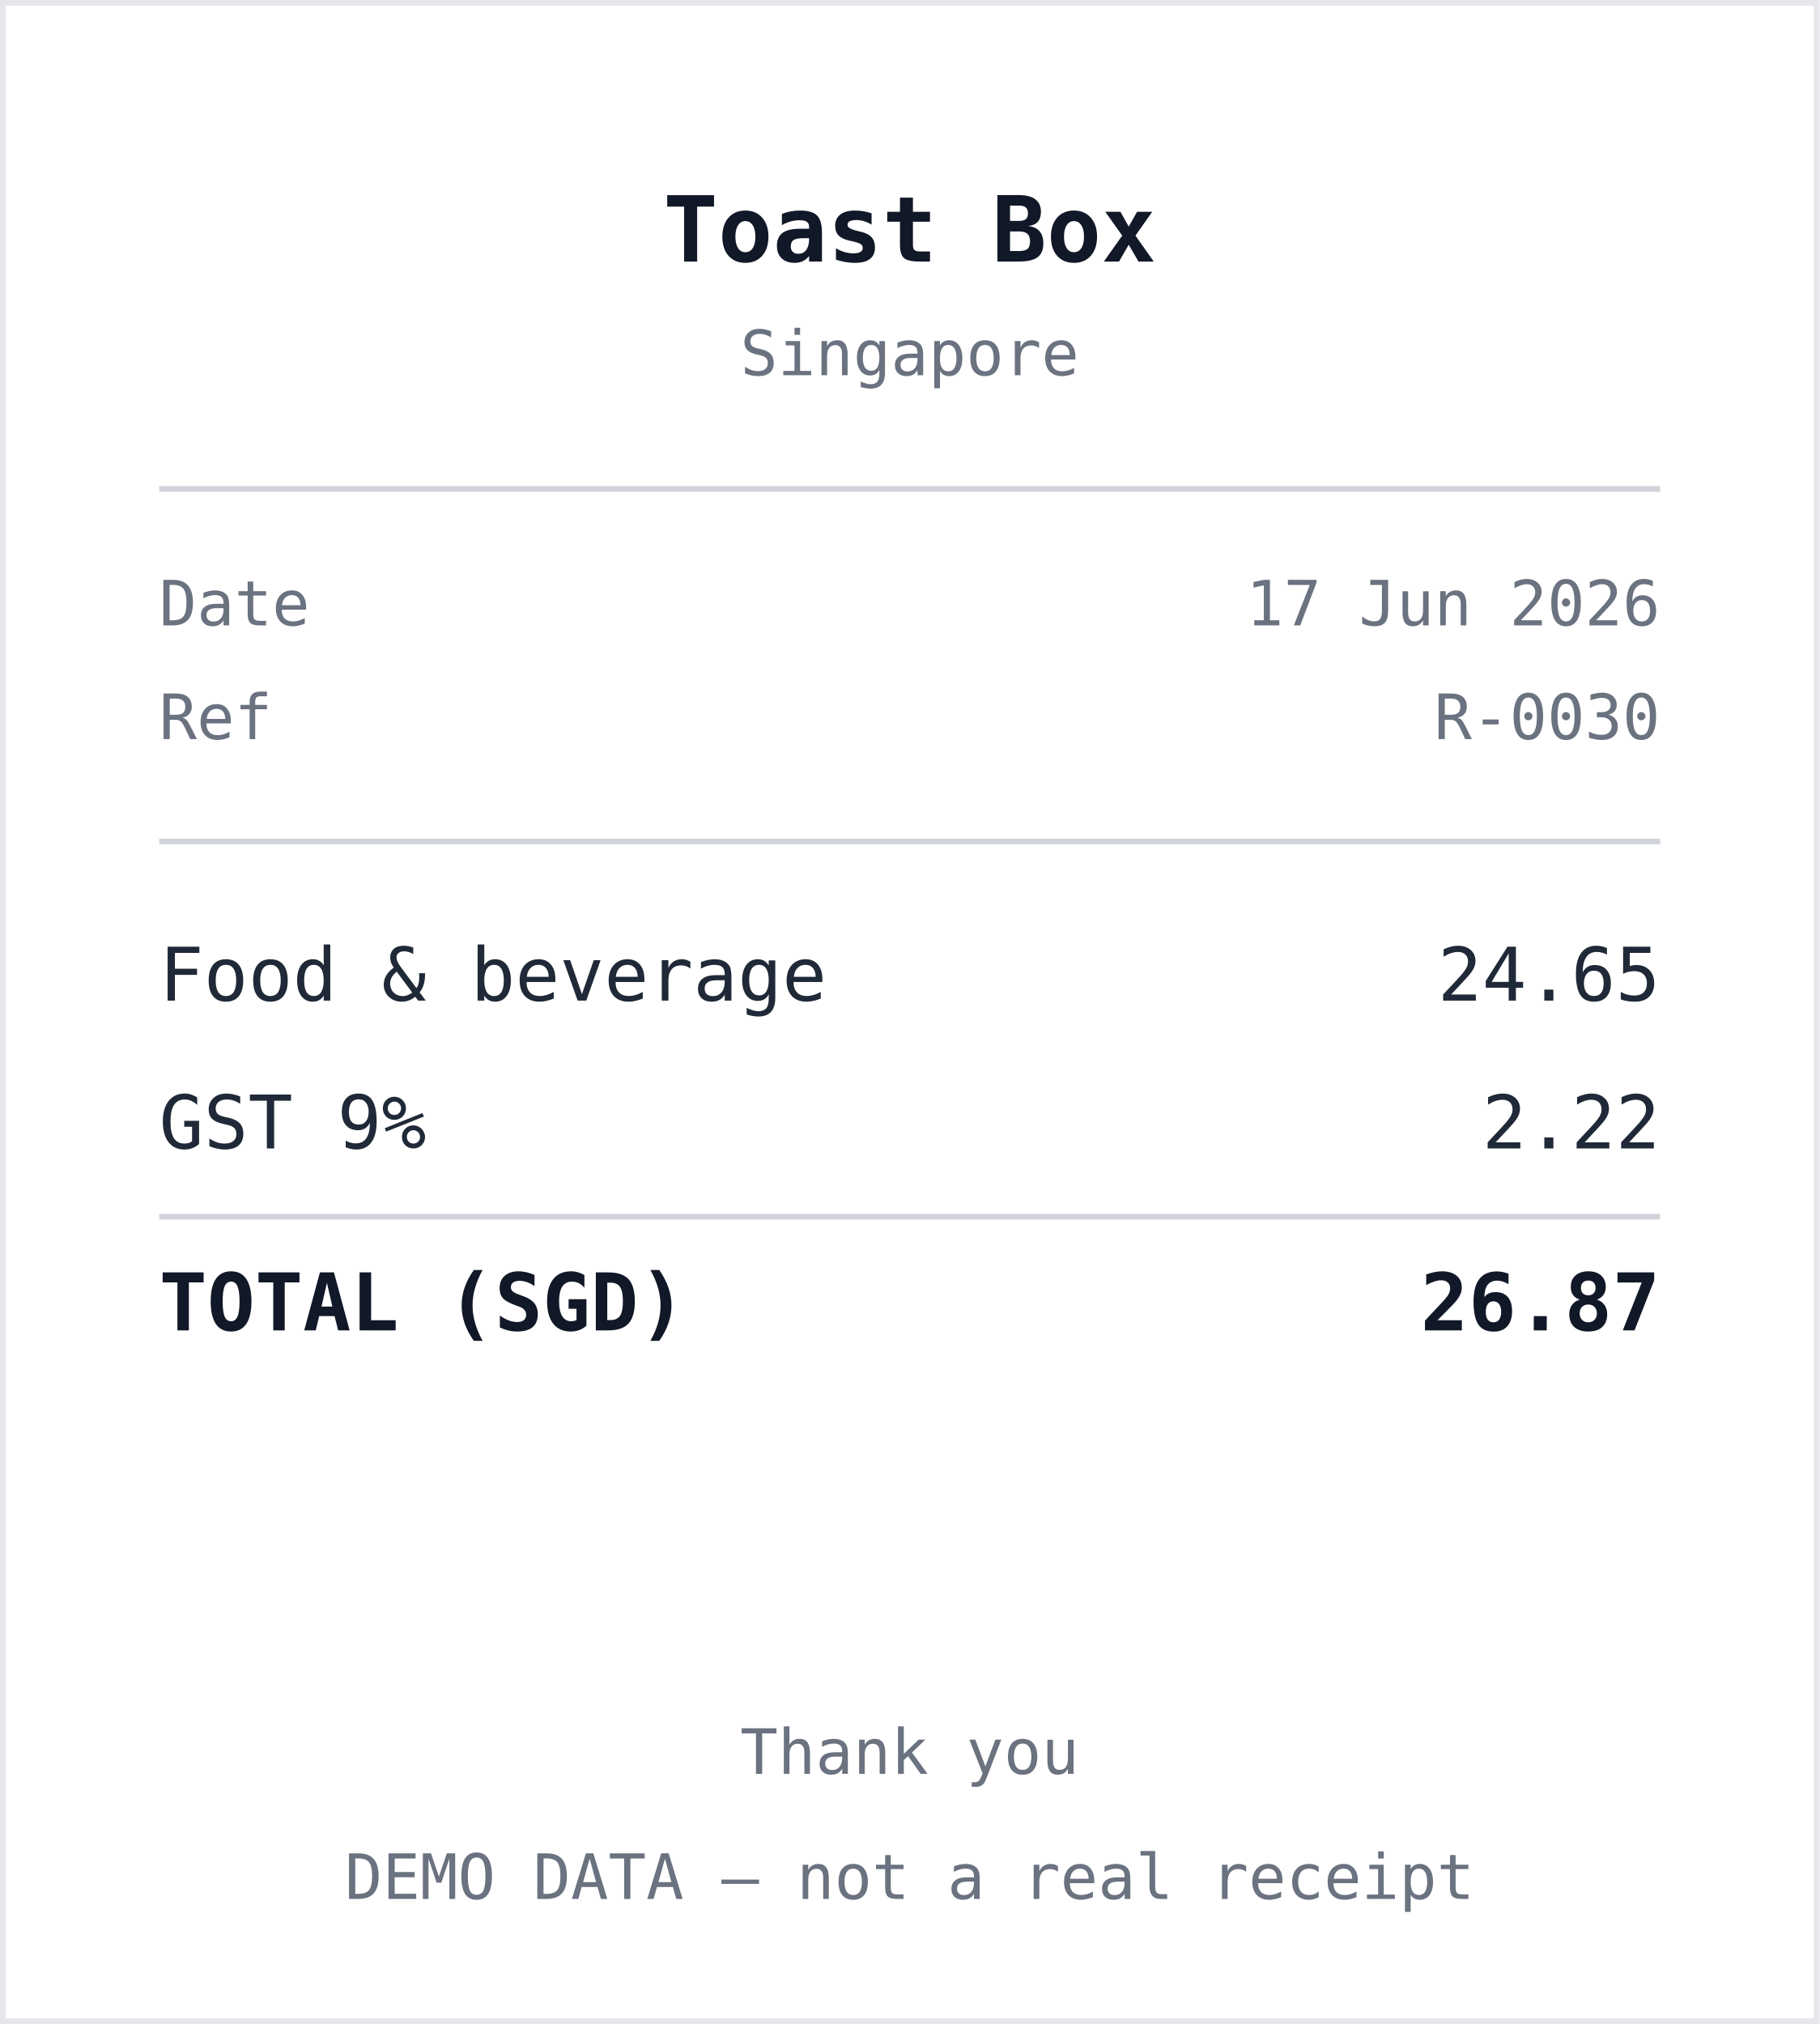
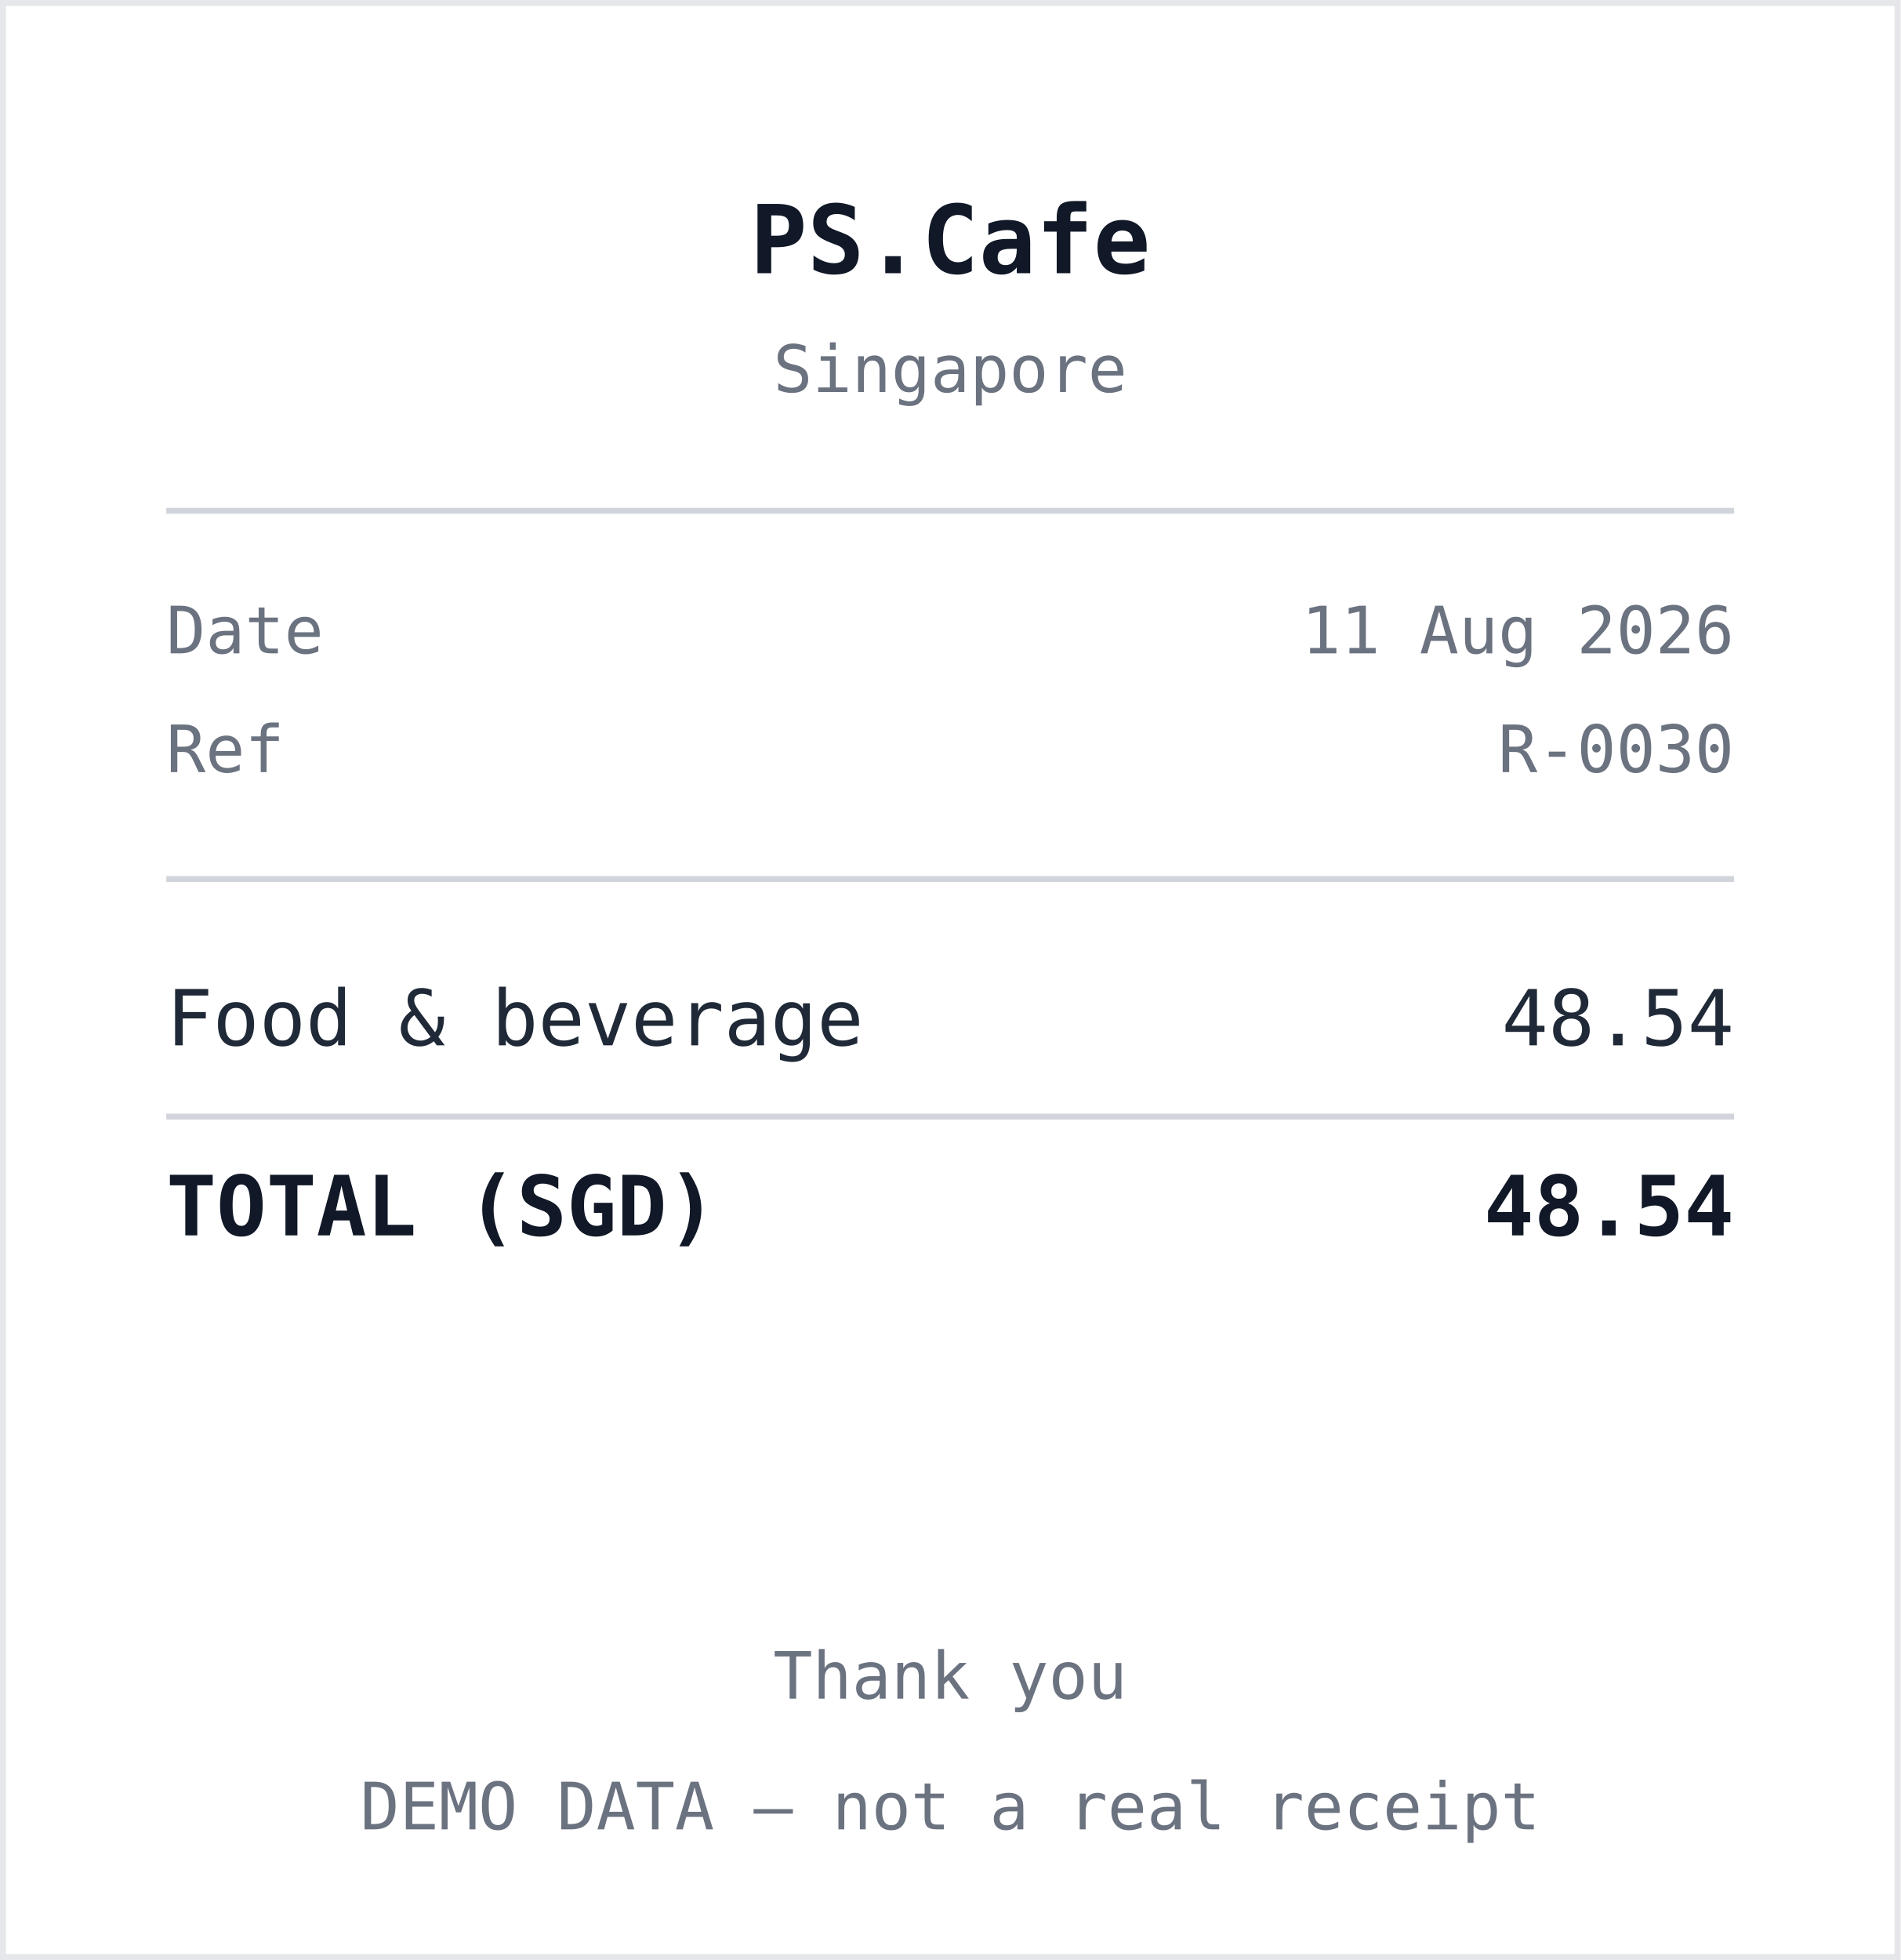
- <svg xmlns="http://www.w3.org/2000/svg" width="320" height="356" viewBox="0 0 320 356" role="img" aria-label="Receipt from Toast Box">
+ <svg xmlns="http://www.w3.org/2000/svg" width="320" height="330" viewBox="0 0 320 330" role="img" aria-label="Receipt from PS.Cafe">
  <style>
    .r { font: 13px ui-monospace, "SF Mono", Menlo, monospace; fill: #1f2937; }
    .b { font: 700 14px ui-monospace, "SF Mono", Menlo, monospace; fill: #111827; }
    .h { font: 700 16px ui-monospace, "SF Mono", Menlo, monospace; fill: #111827; }
    .m { font: 11px ui-monospace, "SF Mono", Menlo, monospace; fill: #6b7280; }
    .rule { stroke: #d1d5db; stroke-width: 1; }
  </style>
-   <rect x="0" y="0" width="320" height="356" fill="#ffffff" />
-   <rect x="0.5" y="0.5" width="319" height="355" fill="none" stroke="#e5e7eb" />
-   <text x="160" y="46" text-anchor="middle" class="h">Toast Box</text>
+   <rect x="0" y="0" width="320" height="330" fill="#ffffff" />
+   <rect x="0.5" y="0.5" width="319" height="329" fill="none" stroke="#e5e7eb" />
+   <text x="160" y="46" text-anchor="middle" class="h">PS.Cafe</text>
  <text x="160" y="66" text-anchor="middle" class="m">Singapore</text>
  <line x1="28" y1="86" x2="292" y2="86" class="rule" />
  <text x="28" y="110" class="m">Date</text>
-   <text x="292" y="110" text-anchor="end" class="m">17 Jun 2026</text>
+   <text x="292" y="110" text-anchor="end" class="m">11 Aug 2026</text>
  <text x="28" y="130" class="m">Ref</text>
  <text x="292" y="130" text-anchor="end" class="m">R-0030</text>
  <line x1="28" y1="148" x2="292" y2="148" class="rule" />
  <text x="28" y="176" class="r">Food &amp; beverage</text>
-   <text x="292" y="176" text-anchor="end" class="r">24.65</text>
-   <text x="28" y="202" class="r">GST 9%</text>
-   <text x="292" y="202" text-anchor="end" class="r">2.22</text>
-   <line x1="28" y1="214" x2="292" y2="214" class="rule" />
-   <text x="28" y="234" class="b">TOTAL (SGD)</text>
-   <text x="292" y="234" text-anchor="end" class="b">26.87</text>
-   <text x="160" y="312" text-anchor="middle" class="m">Thank you</text>
-   <text x="160" y="334" text-anchor="middle" class="m">DEMO DATA — not a real receipt</text>
+   <text x="292" y="176" text-anchor="end" class="r">48.54</text>
+   <line x1="28" y1="188" x2="292" y2="188" class="rule" />
+   <text x="28" y="208" class="b">TOTAL (SGD)</text>
+   <text x="292" y="208" text-anchor="end" class="b">48.54</text>
+   <text x="160" y="286" text-anchor="middle" class="m">Thank you</text>
+   <text x="160" y="308" text-anchor="middle" class="m">DEMO DATA — not a real receipt</text>
</svg>
